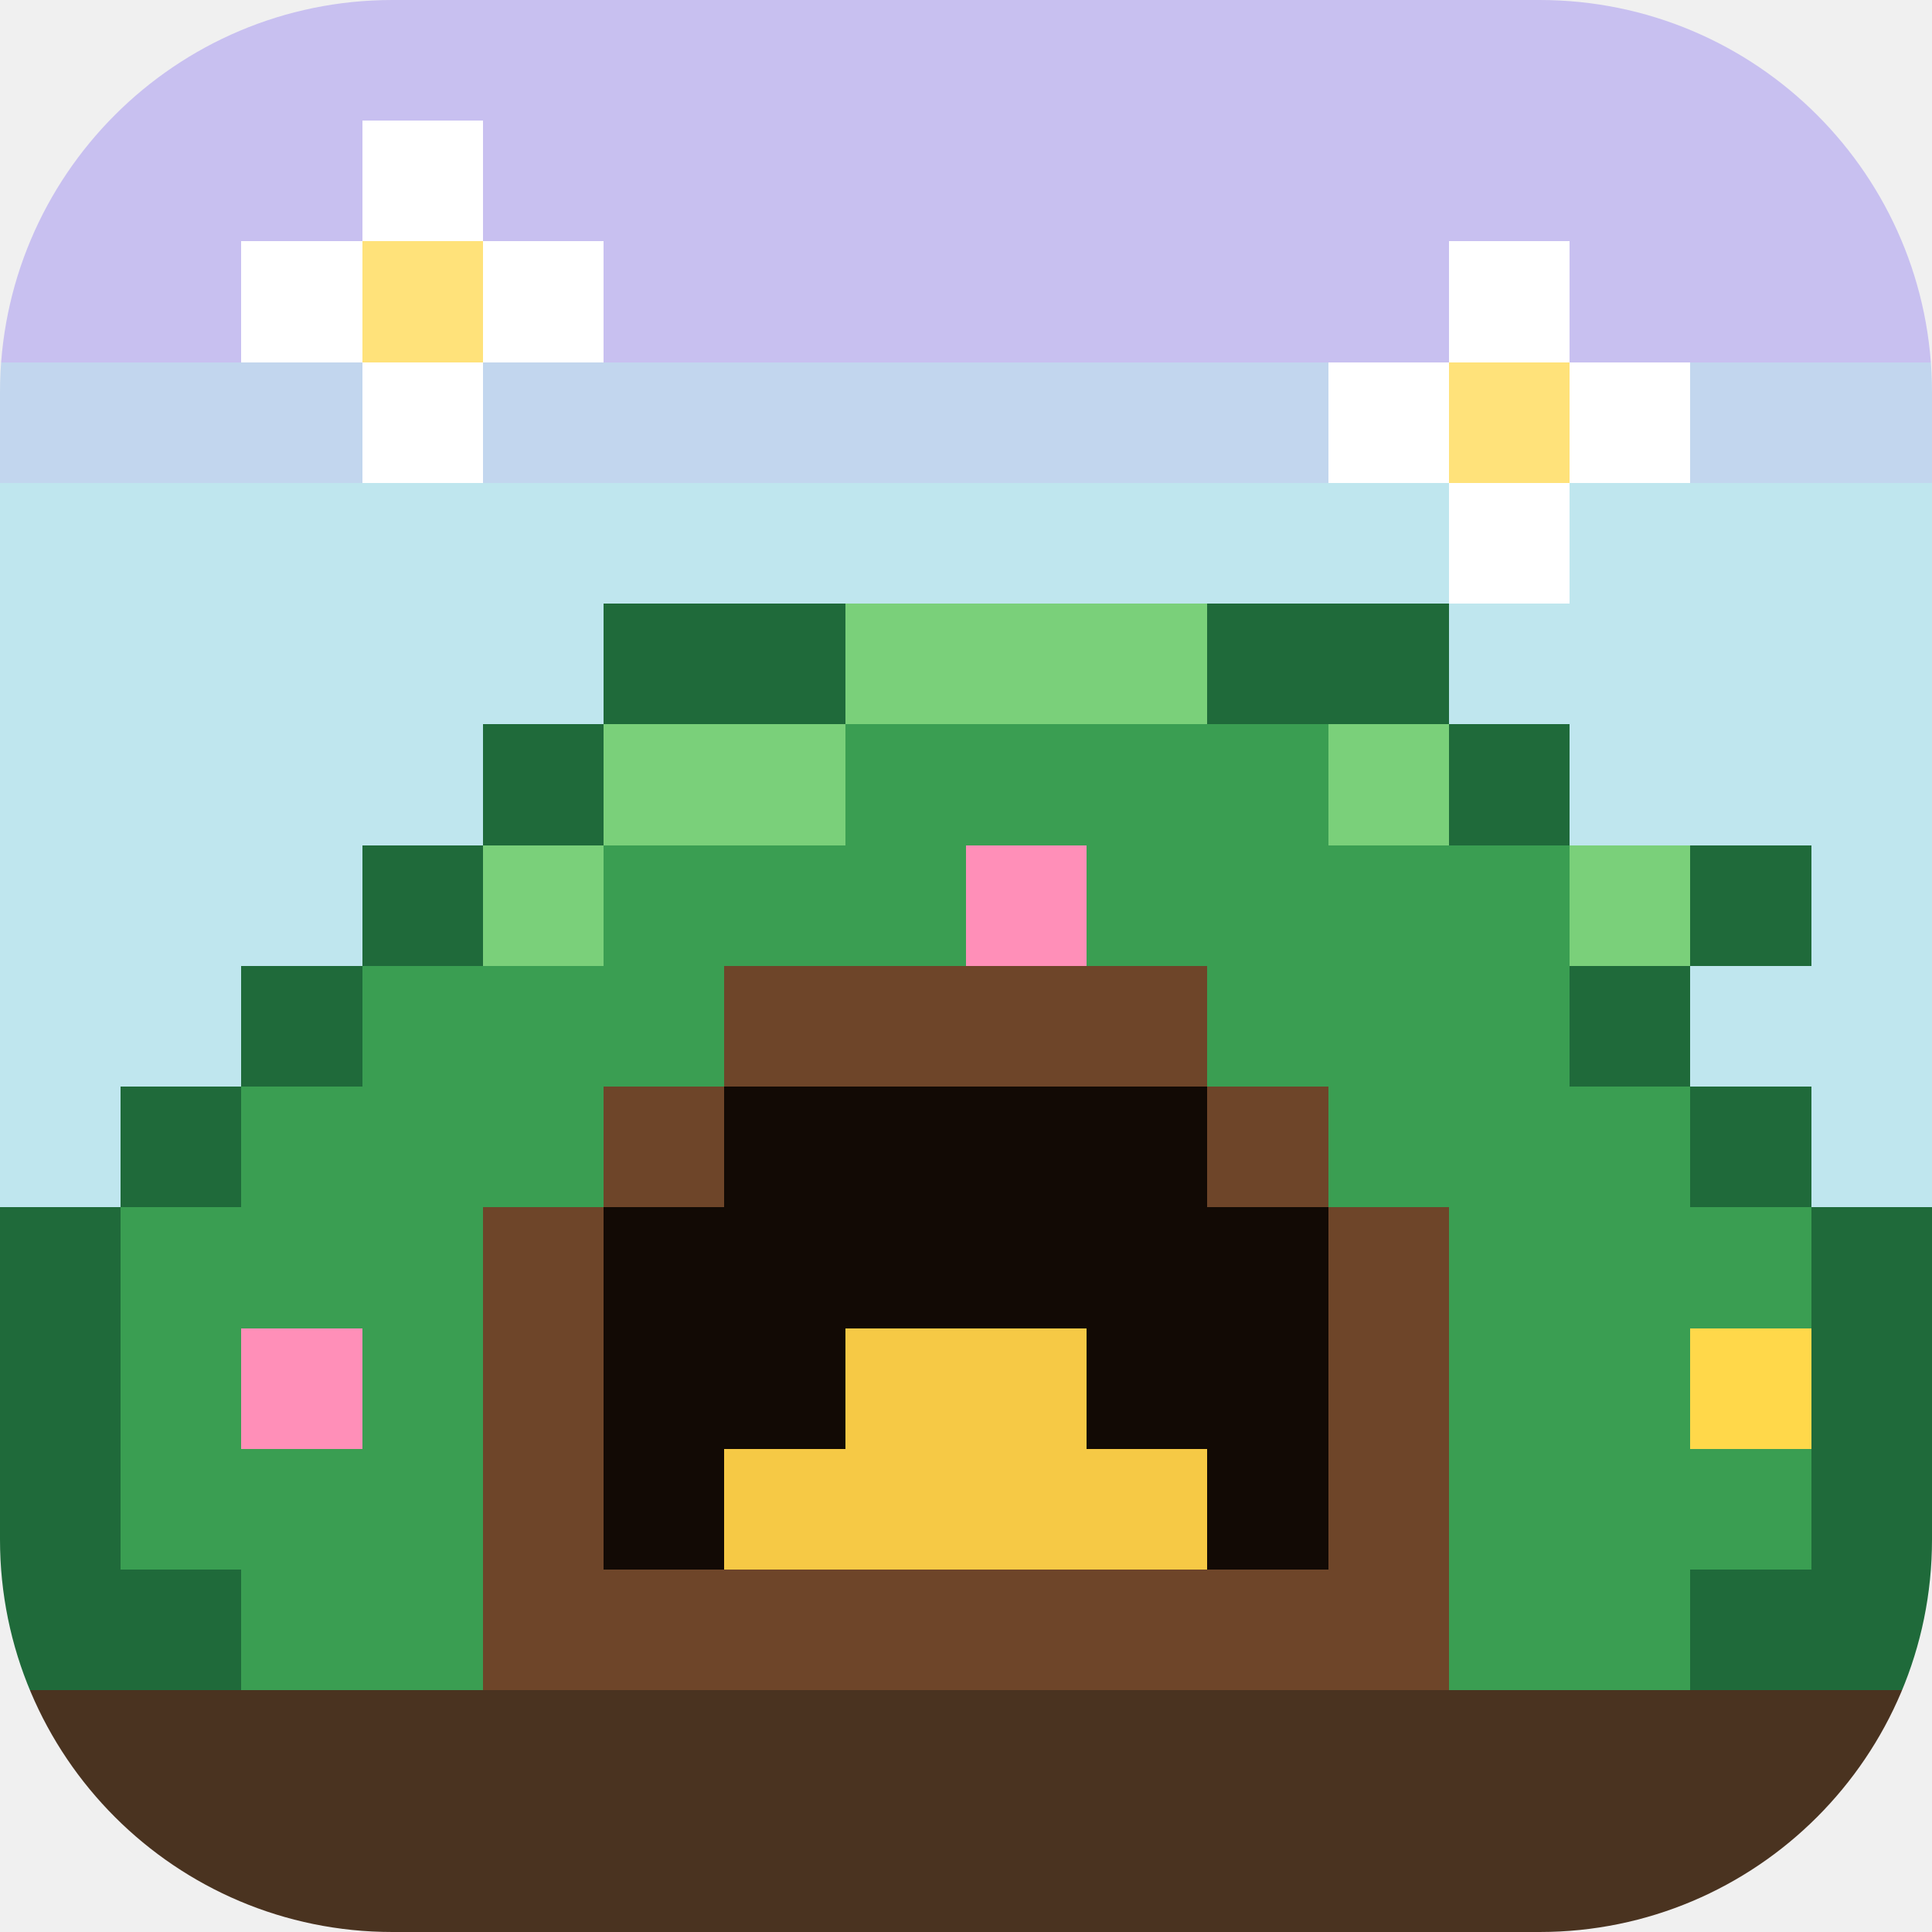
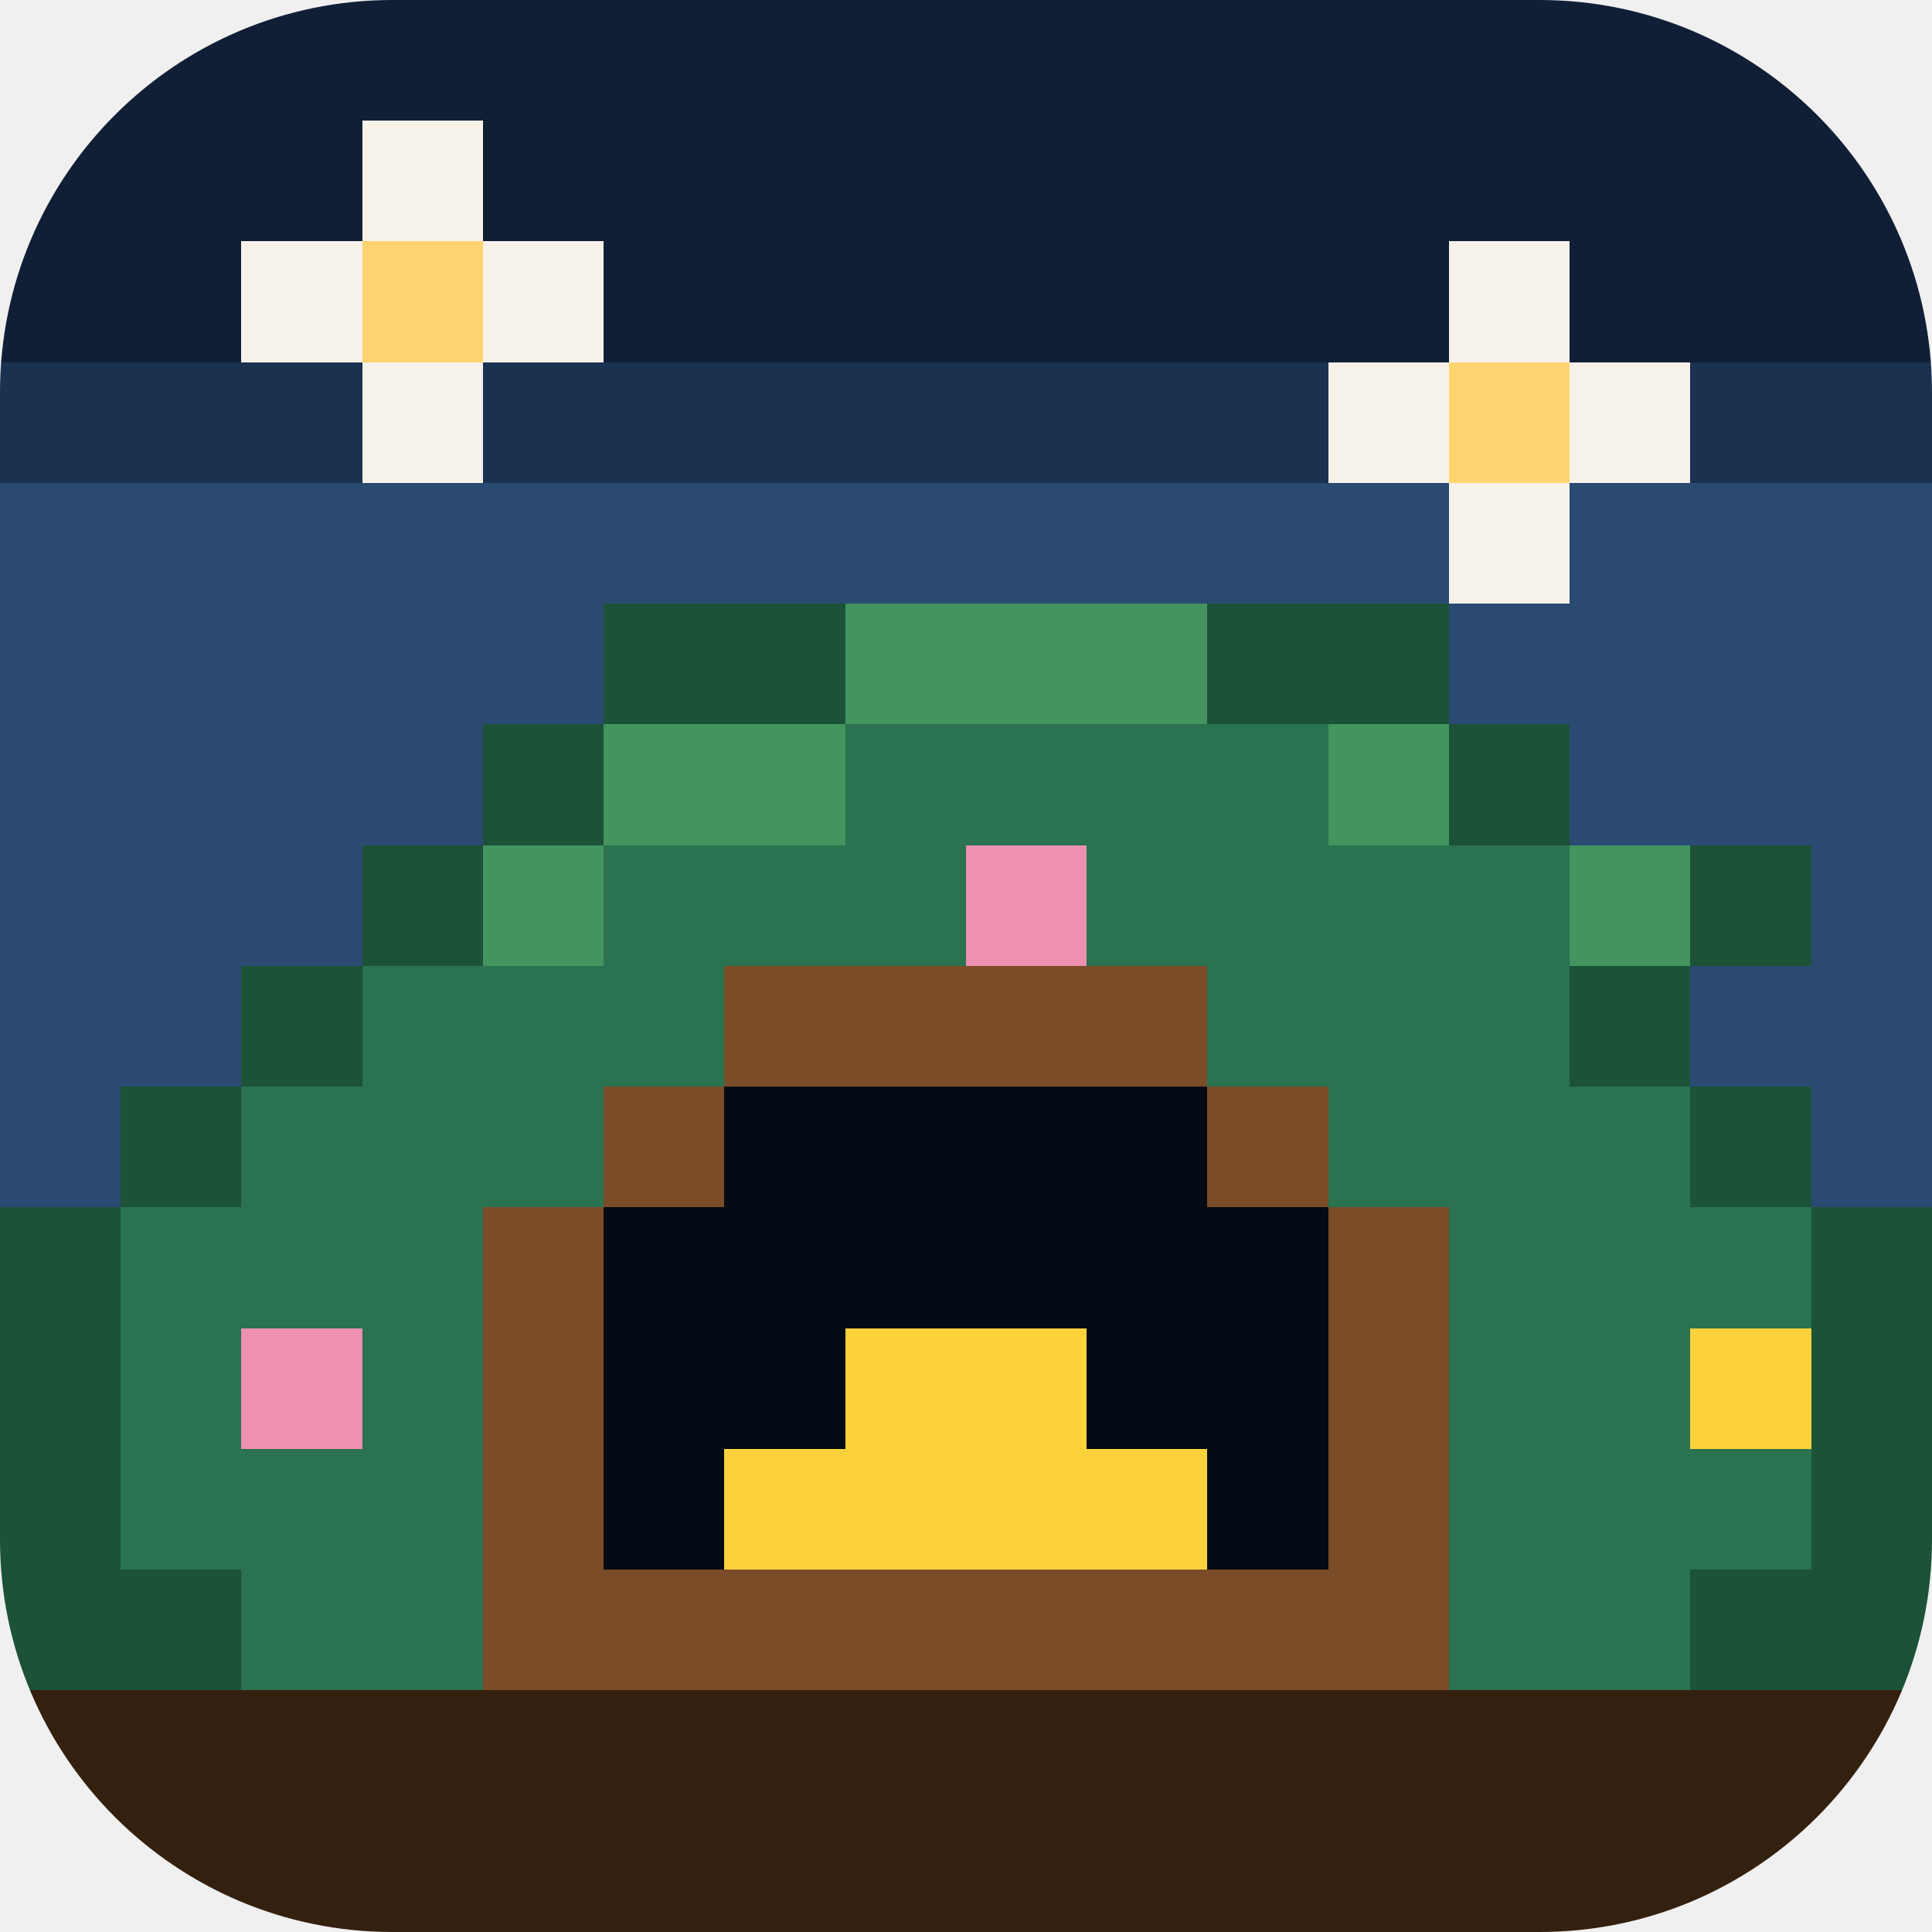
<svg xmlns="http://www.w3.org/2000/svg" viewBox="0 0 512 512" width="512" height="512" shape-rendering="crispEdges">
  <defs>
    <clipPath id="r">
      <rect width="512" height="512" rx="104" />
    </clipPath>
  </defs>
  <g clip-path="url(#r)">
-     <rect x="0" y="0" width="512" height="32" fill="#c8c0f0" />
-     <rect x="0" y="32" width="96" height="32" fill="#c8c0f0" />
-     <rect x="96" y="32" width="32" height="32" fill="#ffffff" />
-     <rect x="128" y="32" width="384" height="32" fill="#c8c0f0" />
-     <rect x="0" y="64" width="64" height="32" fill="#c8c0f0" />
-     <rect x="64" y="64" width="32" height="32" fill="#ffffff" />
-     <rect x="96" y="64" width="32" height="32" fill="#ffe27a" />
-     <rect x="128" y="64" width="32" height="32" fill="#ffffff" />
-     <rect x="160" y="64" width="224" height="32" fill="#c8c0f0" />
-     <rect x="384" y="64" width="32" height="32" fill="#ffffff" />
-     <rect x="416" y="64" width="96" height="32" fill="#c8c0f0" />
-     <rect x="0" y="96" width="96" height="32" fill="#c2d6ee" />
-     <rect x="96" y="96" width="32" height="32" fill="#ffffff" />
-     <rect x="128" y="96" width="224" height="32" fill="#c2d6ee" />
-     <rect x="352" y="96" width="32" height="32" fill="#ffffff" />
-     <rect x="384" y="96" width="32" height="32" fill="#ffe27a" />
-     <rect x="416" y="96" width="32" height="32" fill="#ffffff" />
-     <rect x="448" y="96" width="64" height="32" fill="#c2d6ee" />
-     <rect x="0" y="128" width="384" height="32" fill="#bfe6ee" />
-     <rect x="384" y="128" width="32" height="32" fill="#ffffff" />
-     <rect x="416" y="128" width="96" height="32" fill="#bfe6ee" />
-     <rect x="0" y="160" width="160" height="32" fill="#bfe6ee" />
-     <rect x="160" y="160" width="64" height="32" fill="#1f6a3a" />
-     <rect x="224" y="160" width="96" height="32" fill="#7ad07a" />
-     <rect x="320" y="160" width="64" height="32" fill="#1f6a3a" />
-     <rect x="384" y="160" width="128" height="32" fill="#bfe6ee" />
-     <rect x="0" y="192" width="128" height="32" fill="#bfe6ee" />
-     <rect x="128" y="192" width="32" height="32" fill="#1f6a3a" />
-     <rect x="160" y="192" width="64" height="32" fill="#7ad07a" />
-     <rect x="224" y="192" width="128" height="32" fill="#3a9e52" />
-     <rect x="352" y="192" width="32" height="32" fill="#7ad07a" />
-     <rect x="384" y="192" width="32" height="32" fill="#1f6a3a" />
-     <rect x="416" y="192" width="96" height="32" fill="#bfe6ee" />
-     <rect x="0" y="224" width="96" height="32" fill="#bfe6ee" />
-     <rect x="96" y="224" width="32" height="32" fill="#1f6a3a" />
-     <rect x="128" y="224" width="32" height="32" fill="#7ad07a" />
-     <rect x="160" y="224" width="96" height="32" fill="#3a9e52" />
-     <rect x="256" y="224" width="32" height="32" fill="#ff8fb8" />
-     <rect x="288" y="224" width="128" height="32" fill="#3a9e52" />
-     <rect x="416" y="224" width="32" height="32" fill="#7ad07a" />
-     <rect x="448" y="224" width="32" height="32" fill="#1f6a3a" />
-     <rect x="480" y="224" width="32" height="32" fill="#bfe6ee" />
-     <rect x="0" y="256" width="64" height="32" fill="#bfe6ee" />
-     <rect x="64" y="256" width="32" height="32" fill="#1f6a3a" />
-     <rect x="96" y="256" width="96" height="32" fill="#3a9e52" />
-     <rect x="192" y="256" width="128" height="32" fill="#6e4529" />
-     <rect x="320" y="256" width="96" height="32" fill="#3a9e52" />
-     <rect x="416" y="256" width="32" height="32" fill="#1f6a3a" />
-     <rect x="448" y="256" width="64" height="32" fill="#bfe6ee" />
-     <rect x="0" y="288" width="32" height="32" fill="#bfe6ee" />
-     <rect x="32" y="288" width="32" height="32" fill="#1f6a3a" />
-     <rect x="64" y="288" width="96" height="32" fill="#3a9e52" />
-     <rect x="160" y="288" width="32" height="32" fill="#6e4529" />
-     <rect x="192" y="288" width="128" height="32" fill="#120a05" />
-     <rect x="320" y="288" width="32" height="32" fill="#6e4529" />
-     <rect x="352" y="288" width="96" height="32" fill="#3a9e52" />
-     <rect x="448" y="288" width="32" height="32" fill="#1f6a3a" />
-     <rect x="480" y="288" width="32" height="32" fill="#bfe6ee" />
-     <rect x="0" y="320" width="32" height="32" fill="#1f6a3a" />
-     <rect x="32" y="320" width="96" height="32" fill="#3a9e52" />
-     <rect x="128" y="320" width="32" height="32" fill="#6e4529" />
-     <rect x="160" y="320" width="192" height="32" fill="#120a05" />
-     <rect x="352" y="320" width="32" height="32" fill="#6e4529" />
-     <rect x="384" y="320" width="96" height="32" fill="#3a9e52" />
-     <rect x="480" y="320" width="32" height="32" fill="#1f6a3a" />
-     <rect x="0" y="352" width="32" height="32" fill="#1f6a3a" />
-     <rect x="32" y="352" width="32" height="32" fill="#3a9e52" />
-     <rect x="64" y="352" width="32" height="32" fill="#ff8fb8" />
-     <rect x="96" y="352" width="32" height="32" fill="#3a9e52" />
-     <rect x="128" y="352" width="32" height="32" fill="#6e4529" />
-     <rect x="160" y="352" width="64" height="32" fill="#120a05" />
-     <rect x="224" y="352" width="64" height="32" fill="#f6c945" />
-     <rect x="288" y="352" width="64" height="32" fill="#120a05" />
-     <rect x="352" y="352" width="32" height="32" fill="#6e4529" />
-     <rect x="384" y="352" width="64" height="32" fill="#3a9e52" />
-     <rect x="448" y="352" width="32" height="32" fill="#ffd84a" />
-     <rect x="480" y="352" width="32" height="32" fill="#1f6a3a" />
-     <rect x="0" y="384" width="32" height="32" fill="#1f6a3a" />
-     <rect x="32" y="384" width="96" height="32" fill="#3a9e52" />
-     <rect x="128" y="384" width="32" height="32" fill="#6e4529" />
-     <rect x="160" y="384" width="32" height="32" fill="#120a05" />
-     <rect x="192" y="384" width="128" height="32" fill="#f6c945" />
-     <rect x="320" y="384" width="32" height="32" fill="#120a05" />
-     <rect x="352" y="384" width="32" height="32" fill="#6e4529" />
-     <rect x="384" y="384" width="96" height="32" fill="#3a9e52" />
-     <rect x="480" y="384" width="32" height="32" fill="#1f6a3a" />
-     <rect x="0" y="416" width="64" height="32" fill="#1f6a3a" />
-     <rect x="64" y="416" width="64" height="32" fill="#3a9e52" />
-     <rect x="128" y="416" width="256" height="32" fill="#6e4529" />
-     <rect x="384" y="416" width="64" height="32" fill="#3a9e52" />
-     <rect x="448" y="416" width="64" height="32" fill="#1f6a3a" />
-     <rect x="0" y="448" width="512" height="32" fill="#4a3320" />
-     <rect x="0" y="480" width="512" height="32" fill="#4a3320" />
+     <rect x="0" y="0" width="512" height="32" fill="#111f36" />
+     <rect x="0" y="32" width="96" height="32" fill="#111f36" />
+     <rect x="96" y="32" width="32" height="32" fill="#f6f2ea" />
+     <rect x="128" y="32" width="384" height="32" fill="#111f36" />
+     <rect x="0" y="64" width="64" height="32" fill="#111f36" />
+     <rect x="64" y="64" width="32" height="32" fill="#f6f2ea" />
+     <rect x="96" y="64" width="32" height="32" fill="#ffd470" />
+     <rect x="128" y="64" width="32" height="32" fill="#f6f2ea" />
+     <rect x="160" y="64" width="224" height="32" fill="#111f36" />
+     <rect x="384" y="64" width="32" height="32" fill="#f6f2ea" />
+     <rect x="416" y="64" width="96" height="32" fill="#111f36" />
+     <rect x="0" y="96" width="96" height="32" fill="#1b3150" />
+     <rect x="96" y="96" width="32" height="32" fill="#f6f2ea" />
+     <rect x="128" y="96" width="224" height="32" fill="#1b3150" />
+     <rect x="352" y="96" width="32" height="32" fill="#f6f2ea" />
+     <rect x="384" y="96" width="32" height="32" fill="#ffd470" />
+     <rect x="416" y="96" width="32" height="32" fill="#f6f2ea" />
+     <rect x="448" y="96" width="64" height="32" fill="#1b3150" />
+     <rect x="0" y="128" width="384" height="32" fill="#2b4a72" />
+     <rect x="384" y="128" width="32" height="32" fill="#f6f2ea" />
+     <rect x="416" y="128" width="96" height="32" fill="#2b4a72" />
+     <rect x="0" y="160" width="160" height="32" fill="#2b4a72" />
+     <rect x="160" y="160" width="64" height="32" fill="#1c5238" />
+     <rect x="224" y="160" width="96" height="32" fill="#43945f" />
+     <rect x="320" y="160" width="64" height="32" fill="#1c5238" />
+     <rect x="384" y="160" width="128" height="32" fill="#2b4a72" />
+     <rect x="0" y="192" width="128" height="32" fill="#2b4a72" />
+     <rect x="128" y="192" width="32" height="32" fill="#1c5238" />
+     <rect x="160" y="192" width="64" height="32" fill="#43945f" />
+     <rect x="224" y="192" width="128" height="32" fill="#2a7250" />
+     <rect x="352" y="192" width="32" height="32" fill="#43945f" />
+     <rect x="384" y="192" width="32" height="32" fill="#1c5238" />
+     <rect x="416" y="192" width="96" height="32" fill="#2b4a72" />
+     <rect x="0" y="224" width="96" height="32" fill="#2b4a72" />
+     <rect x="96" y="224" width="32" height="32" fill="#1c5238" />
+     <rect x="128" y="224" width="32" height="32" fill="#43945f" />
+     <rect x="160" y="224" width="96" height="32" fill="#2a7250" />
+     <rect x="256" y="224" width="32" height="32" fill="#ee90b2" />
+     <rect x="288" y="224" width="128" height="32" fill="#2a7250" />
+     <rect x="416" y="224" width="32" height="32" fill="#43945f" />
+     <rect x="448" y="224" width="32" height="32" fill="#1c5238" />
+     <rect x="480" y="224" width="32" height="32" fill="#2b4a72" />
+     <rect x="0" y="256" width="64" height="32" fill="#2b4a72" />
+     <rect x="64" y="256" width="32" height="32" fill="#1c5238" />
+     <rect x="96" y="256" width="96" height="32" fill="#2a7250" />
+     <rect x="192" y="256" width="128" height="32" fill="#7a4c28" />
+     <rect x="320" y="256" width="96" height="32" fill="#2a7250" />
+     <rect x="416" y="256" width="32" height="32" fill="#1c5238" />
+     <rect x="448" y="256" width="64" height="32" fill="#2b4a72" />
+     <rect x="0" y="288" width="32" height="32" fill="#2b4a72" />
+     <rect x="32" y="288" width="32" height="32" fill="#1c5238" />
+     <rect x="64" y="288" width="96" height="32" fill="#2a7250" />
+     <rect x="160" y="288" width="32" height="32" fill="#7a4c28" />
+     <rect x="192" y="288" width="128" height="32" fill="#050b14" />
+     <rect x="320" y="288" width="32" height="32" fill="#7a4c28" />
+     <rect x="352" y="288" width="96" height="32" fill="#2a7250" />
+     <rect x="448" y="288" width="32" height="32" fill="#1c5238" />
+     <rect x="480" y="288" width="32" height="32" fill="#2b4a72" />
+     <rect x="0" y="320" width="32" height="32" fill="#1c5238" />
+     <rect x="32" y="320" width="96" height="32" fill="#2a7250" />
+     <rect x="128" y="320" width="32" height="32" fill="#7a4c28" />
+     <rect x="160" y="320" width="192" height="32" fill="#050b14" />
+     <rect x="352" y="320" width="32" height="32" fill="#7a4c28" />
+     <rect x="384" y="320" width="96" height="32" fill="#2a7250" />
+     <rect x="480" y="320" width="32" height="32" fill="#1c5238" />
+     <rect x="0" y="352" width="32" height="32" fill="#1c5238" />
+     <rect x="32" y="352" width="32" height="32" fill="#2a7250" />
+     <rect x="64" y="352" width="32" height="32" fill="#ee90b2" />
+     <rect x="96" y="352" width="32" height="32" fill="#2a7250" />
+     <rect x="128" y="352" width="32" height="32" fill="#7a4c28" />
+     <rect x="160" y="352" width="64" height="32" fill="#050b14" />
+     <rect x="224" y="352" width="64" height="32" fill="#fcd23c" />
+     <rect x="288" y="352" width="64" height="32" fill="#050b14" />
+     <rect x="352" y="352" width="32" height="32" fill="#7a4c28" />
+     <rect x="384" y="352" width="64" height="32" fill="#2a7250" />
+     <rect x="448" y="352" width="32" height="32" fill="#fcd23c" />
+     <rect x="480" y="352" width="32" height="32" fill="#1c5238" />
+     <rect x="0" y="384" width="32" height="32" fill="#1c5238" />
+     <rect x="32" y="384" width="96" height="32" fill="#2a7250" />
+     <rect x="128" y="384" width="32" height="32" fill="#7a4c28" />
+     <rect x="160" y="384" width="32" height="32" fill="#050b14" />
+     <rect x="192" y="384" width="128" height="32" fill="#fcd23c" />
+     <rect x="320" y="384" width="32" height="32" fill="#050b14" />
+     <rect x="352" y="384" width="32" height="32" fill="#7a4c28" />
+     <rect x="384" y="384" width="96" height="32" fill="#2a7250" />
+     <rect x="480" y="384" width="32" height="32" fill="#1c5238" />
+     <rect x="0" y="416" width="64" height="32" fill="#1c5238" />
+     <rect x="64" y="416" width="64" height="32" fill="#2a7250" />
+     <rect x="128" y="416" width="256" height="32" fill="#7a4c28" />
+     <rect x="384" y="416" width="64" height="32" fill="#2a7250" />
+     <rect x="448" y="416" width="64" height="32" fill="#1c5238" />
+     <rect x="0" y="448" width="512" height="32" fill="#34200f" />
+     <rect x="0" y="480" width="512" height="32" fill="#34200f" />
  </g>
</svg>
